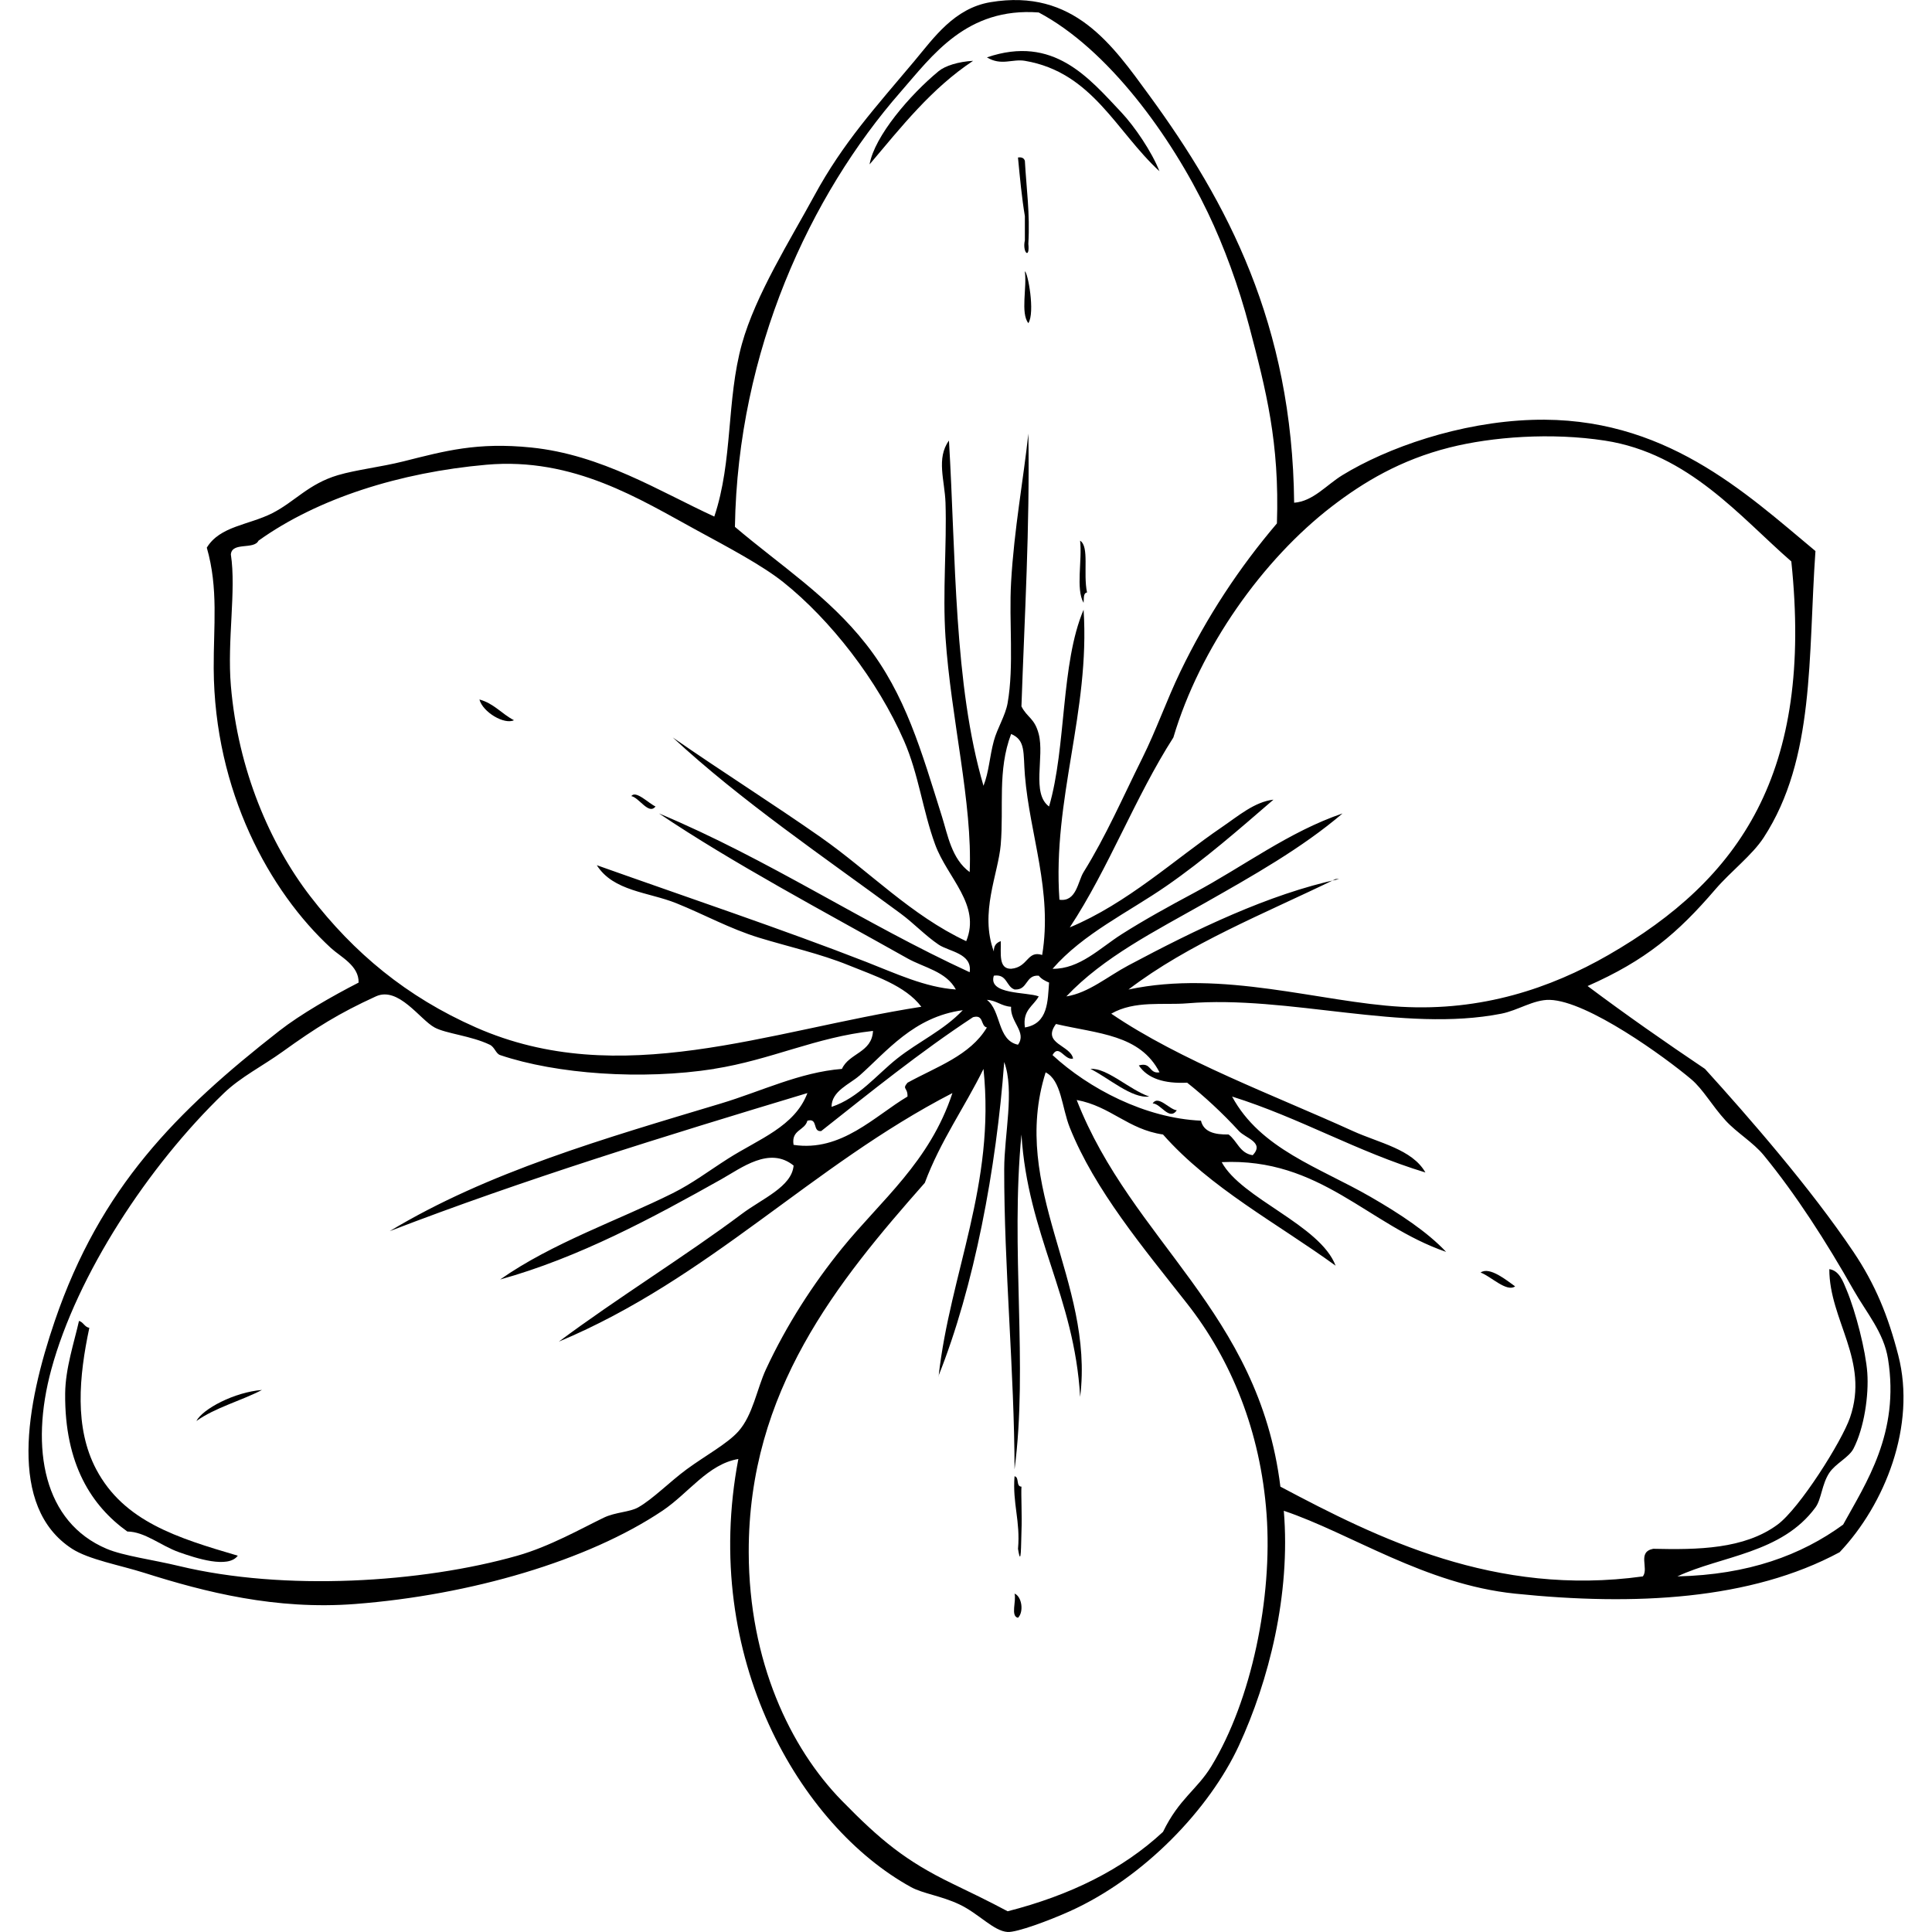
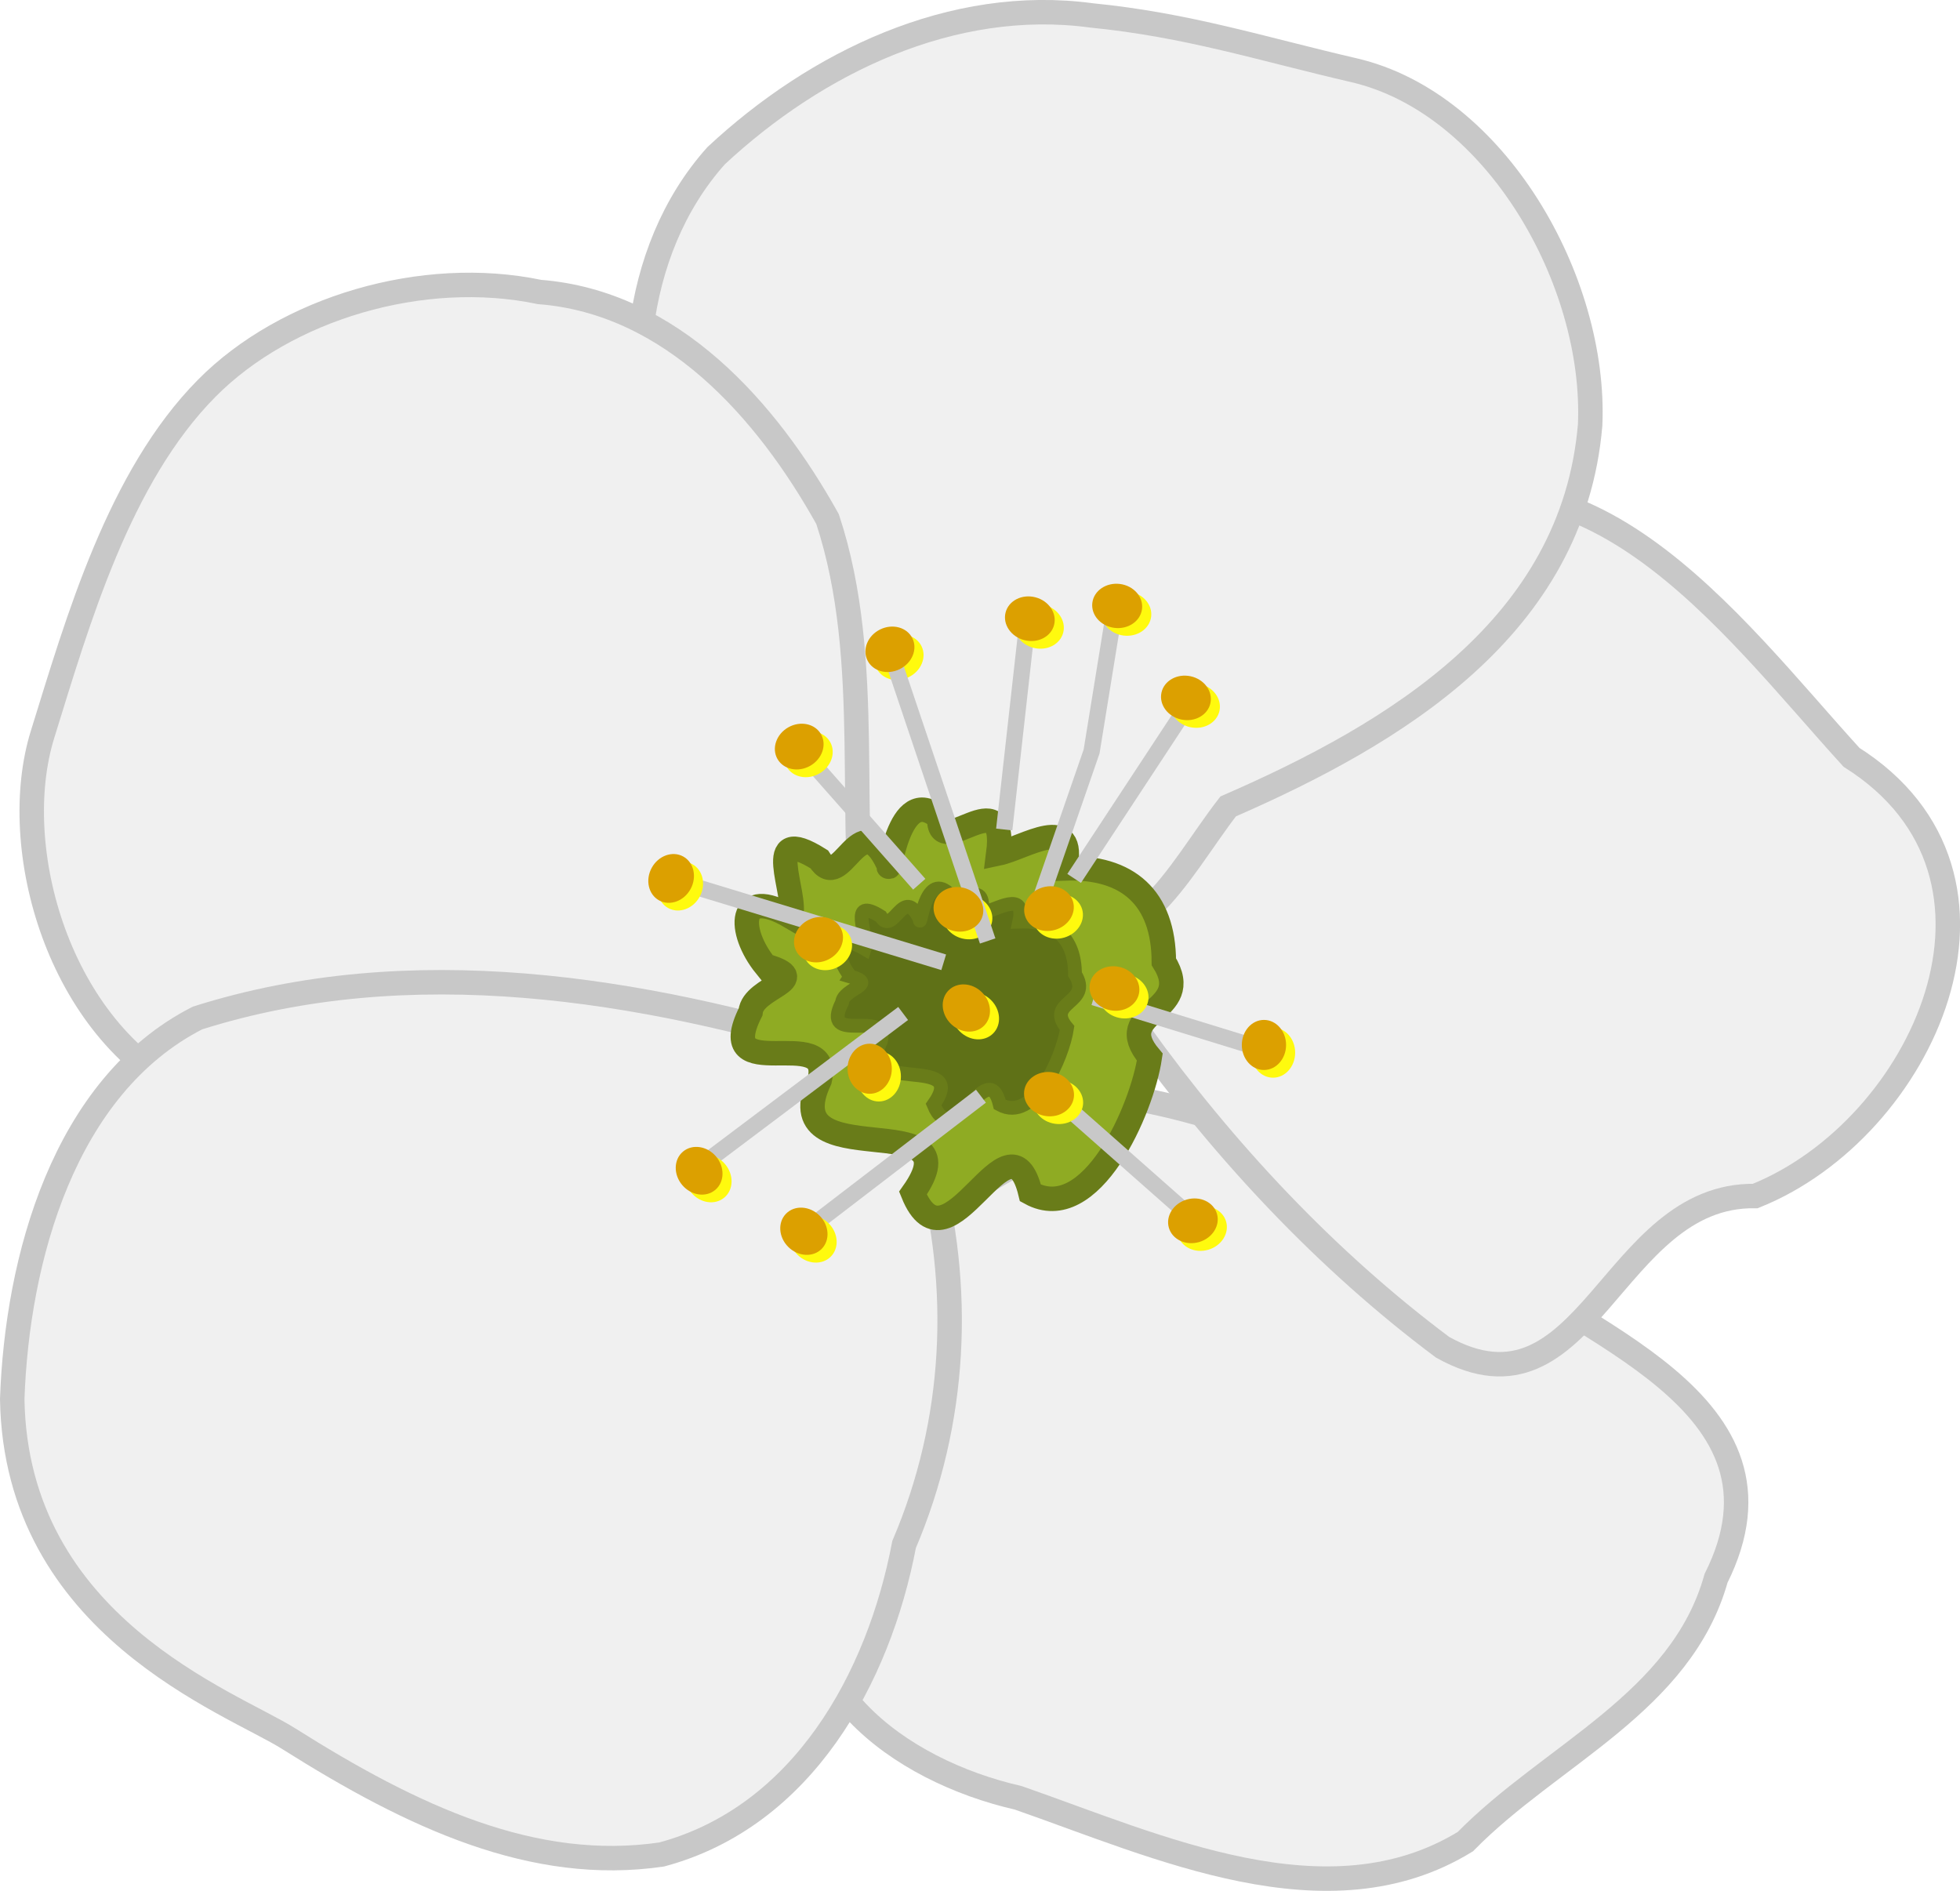
- <svg xmlns="http://www.w3.org/2000/svg" id="Layer_1" style="enable-background:new 0 0 263.684 271.696" xml:space="preserve" viewBox="0 0 263.684 271.696" version="1.1" y="0px" x="0px" height="516" width="516" bordercolor="white">
-   <path style="clip-rule:evenodd;fill-rule:evenodd" d="m159.06 24.09c-6.107-5.596-9.423-13.925-18.933-15.536-1.776-0.301-3.318 0.742-5.342-0.485 9.364-3.204 14.33 2.884 18.936 7.768 1.8 1.922 4.23 5.457 5.33 8.253z" />
-   <path style="clip-rule:evenodd;fill-rule:evenodd" d="m132.84 8.554c-5.84 3.866-10.11 9.302-14.56 14.566 0.693-3.973 5.69-9.793 9.709-13.108 0.92-0.762 2.78-1.342 4.85-1.458z" />
-   <path style="clip-rule:evenodd;fill-rule:evenodd" d="m139.15 22.148c0.564-0.079 0.865 0.107 0.972 0.485 0.21 3.837 0.737 7.355 0.486 11.652 0.236 2.286-0.875 1.174-0.486-0.486v-3.399c-0.44-2.629-0.7-5.439-0.97-8.252z" />
-   <path style="clip-rule:evenodd;fill-rule:evenodd" d="m140.12 38.169c0.405 0.068 1.468 5.78 0.486 7.282-1.12-1.469-0.17-5.007-0.49-7.282z" />
-   <path style="clip-rule:evenodd;fill-rule:evenodd" d="m147.89 76.038c1.323 0.826 0.403 4.54 0.972 7.283-0.568 0.078-0.41 0.885-0.485 1.457-1.12-1.952-0.17-5.983-0.49-8.74z" />
-   <path style="clip-rule:evenodd;fill-rule:evenodd" d="m63.417 98.37c2.038 0.551 3.146 2.033 4.855 2.913-1.327 0.66-4.373-1.11-4.855-2.91z" />
-   <path style="clip-rule:evenodd;fill-rule:evenodd" d="m158.09 155.17c0.784-1.219 2.337 0.863 3.4 0.97-1.08 1.52-2.25-0.95-3.4-0.97z" />
-   <path style="clip-rule:evenodd;fill-rule:evenodd" d="m7.1 185.76c0.638 0.17 0.764 0.854 1.457 0.973-1.455 6.835-2.13 14.049 0.971 19.904 3.875 7.315 11.37 9.631 19.905 12.138-1.348 1.847-5.876 0.352-8.252-0.486-2.563-0.904-4.806-2.892-7.283-2.914-4.973-3.562-8.834-9.403-8.74-19.419 0.034-3.55 1.278-7.21 1.942-10.19z" />
-   <path style="clip-rule:evenodd;fill-rule:evenodd" d="m138.67 207.61c0.699 0.109 0.17 1.448 0.972 1.456-0.074 1.126 0.093 3.999 0 6.312-0.064 1.634-0.02 5.364-0.485 2.429 0.35-3.93-0.79-6.34-0.49-10.2z" />
-   <path style="clip-rule:evenodd;fill-rule:evenodd" d="m138.67 224.11c1.023 0.396 1.334 2.558 0.486 3.397-1.09-0.21-0.2-2.39-0.49-3.4z" />
-   <path style="clip-rule:evenodd;fill-rule:evenodd" d="m177.99 70.698c2.669-0.196 4.52-2.491 6.798-3.885 6.281-3.845 16.447-7.441 26.7-7.768 18.502-0.588 29.921 10.218 39.812 18.449-1.049 14.888-0.041 29.177-7.283 40.295-1.612 2.476-4.639 4.77-6.796 7.283-5.3 6.175-9.794 9.992-17.963 13.594 5.367 4.02 10.895 7.88 16.505 11.653 6.151 6.785 14.836 16.744 20.877 25.729 3.064 4.557 4.88 8.99 6.312 14.566 2.543 9.884-1.883 20.944-8.251 27.673-12.489 6.725-28.816 7.562-45.638 5.826-12.706-1.312-23.113-8.485-32.528-11.653 0.983 11.801-2.13 23.968-6.312 33.014-4.113 8.897-13.314 18.588-23.789 23.305-2.941 1.326-7.453 2.993-8.739 2.914-1.981-0.125-4.052-2.588-6.797-3.884-2.531-1.199-5.125-1.51-6.796-2.43-15.559-8.56-29.593-32.268-24.275-60.201-4.274 0.716-6.975 4.799-10.681 7.282-10.478 7.028-26.987 11.86-43.208 13.109-11.167 0.86-21.096-1.67-29.616-4.37-3.427-1.087-7.836-1.871-10.195-3.397-9.089-5.888-6.444-20.285-2.427-32.043 6.419-18.786 17.099-29.474 31.557-40.781 3.017-2.359 7.5-4.915 11.167-6.796 0.061-2.386-2.519-3.604-3.885-4.856-8.639-7.94-16.4-22.06-16.492-39.32-0.032-5.942 0.683-11.234-0.971-16.992 1.851-3.046 5.886-3.159 9.225-4.854 3.147-1.6 5.07-4.112 9.223-5.341 2.568-0.759 6.052-1.144 9.225-1.942 5.827-1.464 10.351-2.721 17.964-1.942 9.882 1.013 17.991 6.15 25.731 9.71 2.636-7.846 1.694-16.386 3.884-24.274 1.91-6.881 6.795-14.616 10.195-20.877 4.044-7.447 8.658-12.467 14.079-18.934 2.69-3.21 5.575-7.399 10.681-8.253 11.721-1.961 17.163 6.042 22.335 13.108 10.96 15.002 20.12 32.209 20.37 57.289zm5.83 52.922c-10.02 4.868-20.688 9.087-29.128 15.536 13.21-2.814 26.982 1.788 38.354 2.428 11.28 0.633 20.944-2.571 29.131-7.282 18.552-10.679 28.842-25.632 25.729-55.347-7.155-6.217-14.425-15.177-26.215-16.992-7.546-1.161-15.846-0.541-21.849 0.971-6.936 1.748-12.132 4.897-16.507 8.253-9.741 7.476-18.592 19.914-22.331 32.528-5.377 8.381-9.099 18.413-14.565 26.702 8.074-3.362 14.803-9.613 21.361-14.079 2.347-1.598 4.622-3.578 7.281-3.884-4.793 4.136-9.656 8.403-15.049 12.137-5.386 3.729-11.695 6.687-16.021 11.652 3.805 0.049 6.657-2.913 9.71-4.855 3.204-2.038 6.752-3.986 10.195-5.827 6.93-3.703 13.36-8.612 20.877-11.166-5.708 4.875-12.671 8.793-19.419 12.623-6.891 3.908-14.177 7.558-19.421 13.107 3.119-0.489 5.77-2.789 8.739-4.368 9.437-5.021 19.642-9.99 29.614-12.138h-0.47zm-35.44-0.98c3.152-5.069 5.478-10.443 8.253-16.021 1.97-3.959 3.43-8.173 5.34-12.138 3.762-7.805 8.341-14.705 13.594-20.875 0.379-11.372-1.531-18.729-3.884-27.674-1.486-5.656-3.566-11.305-5.826-16.021-5.217-10.891-14.101-23.029-23.788-28.158-10.164-0.759-14.981 6.091-19.42 11.166-12.704 14.525-22.899 36.384-23.304 61.172 6.513 5.523 13.151 9.76 18.449 16.507 5.546 7.062 7.766 15.01 10.68 24.275 0.79 2.512 1.348 5.927 3.885 7.768 0.424-9.645-2.636-21.64-3.399-33.013-0.425-6.354 0.196-12.974 0-18.934-0.103-3.117-1.332-6.228 0.485-8.739 0.973 16.297 0.671 34.333 4.856 48.549 0.78-1.965 0.845-4.047 1.455-6.312 0.486-1.802 1.626-3.531 1.942-5.339 0.913-5.219 0.166-11.368 0.486-16.993 0.422-7.428 1.738-14.448 2.428-20.876 0.213 13.322-0.538 25.678-0.973 38.354 0.807 1.591 1.838 1.623 2.429 3.884 0.835 3.201-1.058 8.371 1.455 10.195 2.45-8.393 1.62-20.066 4.856-27.672 0.924 14.383-4.394 26.586-3.398 40.781 2.4 0.35 2.58-2.57 3.4-3.89zm-36.9-4.85c6.74 4.725 12.659 10.949 20.392 14.565 2.104-5.125-2.647-8.884-4.37-13.594-1.76-4.816-2.306-9.836-4.369-14.565-3.729-8.545-10.353-17.039-16.992-22.333-2.969-2.366-7.781-4.912-12.138-7.282-7.986-4.343-17.324-10.314-29.615-9.225-12.136 1.076-23.699 4.71-32.043 10.681-0.637 1.305-3.751 0.132-3.884 1.942 0.772 5.067-0.537 12.078 0 18.449 1.002 11.853 5.515 22.279 11.167 29.616 6.13 7.956 13.526 14.141 23.304 18.448 20.221 8.909 40.977 0.475 62.629-2.912-2.26-2.998-6.632-4.373-10.196-5.826-4.047-1.648-8.479-2.617-12.622-3.884-4.129-1.264-7.793-3.308-11.652-4.855-3.92-1.571-8.851-1.669-11.167-5.341 12.563 4.472 26.301 9.08 37.869 13.594 4.167 1.626 8.296 3.584 12.623 3.884-1.364-2.546-4.504-3.082-6.797-4.37-11.763-6.606-24.587-13.403-34.955-20.391 15.513 6.495 28.625 15.393 43.694 22.333 0.407-2.669-2.92-2.899-4.37-3.884-1.884-1.279-3.486-3-5.341-4.37-10.806-7.969-22.506-15.905-32.042-24.76 6.991 4.86 13.982 9.25 20.882 14.08zm25.25 0.97c-0.355 4.169-2.999 9.575-0.973 15.05-0.025-0.835 0.376-1.245 0.973-1.456 0.055 1.724-0.352 3.911 1.456 3.884 2.436-0.209 2.22-2.619 4.369-1.942 1.476-8.985-1.74-16.869-2.428-25.246-0.261-3.18 0.139-4.958-1.941-5.827-1.94 5.13-1.01 10.27-1.46 15.55zm5.34 21.36c-0.737 1.367-2.3 1.909-1.942 4.37 3.307-0.549 3.192-3.773 3.397-6.31-0.572-0.237-1.1-0.518-1.455-0.972-1.915-0.135-1.484 2.074-3.4 1.941-1.209-0.406-1.02-2.214-2.912-1.941-0.87 2.7 4.67 2.27 6.3 2.91zm-45.639 10.2c-10.149 1.596-22.194 0.73-30.101-1.944-0.617-0.207-0.762-1.122-1.457-1.456-2.646-1.27-6.15-1.551-7.768-2.428-2.062-1.116-5.072-5.821-8.253-4.37-5.188 2.371-8.428 4.401-13.108 7.768-2.78 2.004-5.908 3.572-8.253 5.828-10.674 10.269-20.664 25.568-24.274 38.838-3.052 11.217-1.044 21.515 7.769 25.247 2.376 1.007 6.503 1.536 10.195 2.428 14.802 3.565 34.132 2.364 47.577-1.456 4.553-1.294 9.012-3.833 12.138-5.342 1.66-0.8 3.63-0.763 4.855-1.456 2.035-1.149 4.463-3.625 6.797-5.34 2.607-1.916 5.735-3.604 7.282-5.342 2.054-2.307 2.598-5.97 3.884-8.739 2.892-6.223 6.628-11.995 10.681-16.991 5.481-6.756 12.352-12.163 15.536-21.847-19.859 10.241-34.133 26.068-55.346 34.954 8.153-6.089 17.929-12.113 25.731-17.961 2.874-2.157 7.037-3.82 7.282-6.8-3.392-2.742-7.322 0.33-10.195 1.944-9.614 5.396-19.96 10.991-31.071 14.079 7.295-5.131 16.637-8.327 24.274-12.138 2.795-1.396 5.03-3.109 7.768-4.855 4.346-2.771 9.392-4.508 11.167-9.224-20.022 6.031-39.936 12.173-58.745 19.419 13.834-8.341 30.182-13.022 46.607-17.963 5.659-1.703 11.042-4.376 16.992-4.854 1.002-2.236 4.212-2.263 4.37-5.342-8.09 0.89-14.33 4.07-22.329 5.33zm42.719-3.4c1.29-1.764-1.12-3.185-0.97-5.34-1.377-0.083-2.023-0.889-3.4-0.972 2.04 1.53 1.43 5.69 4.37 6.31zm28.65 16.51c2.781 5.149 13.84 8.812 16.021 14.564-8.253-5.989-17.596-10.887-24.274-18.449-4.944-0.719-7.353-3.975-12.138-4.855 7.771 19.903 25.608 29.741 28.645 54.375 13.69 7.266 30.221 15.5 50.978 12.623 0.871-1.161-0.846-3.429 1.456-3.883 6.254 0.146 12.791 0.059 17.479-3.398 3.12-2.302 9.054-11.738 10.193-15.051 2.767-8.026-2.917-13.687-2.911-20.875 1.414 0.197 1.939 1.752 2.428 2.912 1.294 3.087 2.69 8.583 2.914 11.651 0.227 3.164-0.431 7.749-1.944 10.681-0.64 1.239-2.532 2.091-3.397 3.4-1.06 1.598-1.108 3.716-1.942 4.854-4.759 6.497-13.293 6.819-19.421 9.709 9.969-0.229 17.412-2.98 23.305-7.281 3.219-5.863 7.983-12.878 6.312-23.305-0.601-3.743-3.026-6.478-4.855-9.709-3.828-6.772-8.084-13.395-12.623-18.934-1.462-1.789-3.789-3.164-5.34-4.855-1.97-2.153-3.159-4.392-4.854-5.828-3.635-3.073-14.575-11.032-19.905-11.165-2.26-0.056-4.453 1.481-6.798 1.942-13.811 2.718-29.937-2.644-44.182-1.456-3.332 0.276-7.386-0.438-10.679 1.456 9.699 6.609 23.062 11.534 33.983 16.507 3.667 1.669 8.358 2.558 10.196 5.825-9.681-2.941-17.586-7.66-27.187-10.679 3.979 7.376 12.247 9.95 19.419 14.077 4.18 2.406 8.044 4.964 10.679 7.768-10.98-3.77-17.66-13.28-31.57-12.62zm-50.98-12.14c-1.333 1.179-3.898 2.144-3.884 4.37 3.796-1.259 6.348-4.521 9.225-6.798 3.055-2.418 6.519-3.945 9.225-6.796-6.9 0.92-10.7 5.82-14.56 9.23zm16.02-8.25c-7.515 4.946-14.4 10.521-21.362 16.021-1.276 0.144-0.382-1.883-1.942-1.456-0.37 1.41-2.3 1.259-1.942 3.397 6.722 1.023 11.43-4.081 16.021-6.795 0.044-1.326-0.808-0.979 0-1.944 4.07-2.24 8.807-3.816 11.165-7.768-0.93-0.2-0.38-1.88-1.94-1.45zm14.08 5.82c-1.209 0.346-1.995-2.138-2.912-0.486 5.089 4.698 13.024 8.882 20.877 9.226 0.367 1.572 1.9 1.981 3.884 1.941 1.213 0.892 1.559 2.649 3.397 2.914 1.699-1.806-1.007-2.378-1.941-3.399-2.345-2.562-4.917-4.927-7.284-6.798-3.226 0.154-5.562-0.585-6.795-2.426 1.813-0.52 1.383 1.205 2.911 0.97-2.735-5.327-8.639-5.419-14.562-6.798-2.05 2.79 2.05 2.95 2.41 4.87zm-18.93 44.67c1.63-14.553 8.008-26.945 6.312-43.207-2.664 5.428-6.06 10.122-8.254 16.021-12.271 13.907-24.81 29.233-24.761 51.947 0.034 15.357 5.828 27.517 13.108 34.954 5.42 5.539 8.951 8.465 15.536 11.653 2.552 1.234 5.033 2.422 7.768 3.884 8.761-2.242 16.147-5.861 21.847-11.167 2.273-4.681 4.772-5.903 6.798-9.224 5.653-9.277 8.623-23.7 7.768-35.442-0.848-11.64-4.961-21.71-11.168-29.614-6.173-7.864-12.99-15.978-16.505-24.759-1.138-2.845-1.175-6.649-3.399-7.77-5.118 16.29 6.87 29.354 4.855 45.636-0.83-14.22-7.366-22.733-8.254-36.896-1.576 16.28 0.952 32.323-0.972 47.094-0.023-13.611-1.479-28.548-1.454-42.239 0.008-4.856 1.481-11.023 0-15.05-1.11 14.99-4.22 31.61-9.26 44.19z" />
-   <path style="clip-rule:evenodd;fill-rule:evenodd" d="m84.78 111.96c0.604-0.884 2.479 1.048 3.397 1.456-0.945 1.23-2.289-1.24-3.397-1.46z" />
-   <path style="clip-rule:evenodd;fill-rule:evenodd" d="m149.35 150.32c2.296-0.184 5.479 2.928 8.254 3.884-2.43 0.33-5.76-2.65-8.25-3.88z" />
-   <path style="clip-rule:evenodd;fill-rule:evenodd" d="m204.21 178.96c1.256-0.907 3.707 1.13 4.855 1.941-1.2 0.86-3.41-1.42-4.85-1.94z" />
-   <path style="clip-rule:evenodd;fill-rule:evenodd" d="m32.832 195.47c-2.984 1.547-6.583 2.479-9.225 4.369 0.895-1.7 5.327-4.06 9.225-4.37z" />
+ <svg xmlns="http://www.w3.org/2000/svg" id="svg2" viewBox="0 0 300.53 289.93" version="1.1">
+   <g id="layer1" transform="translate(-230.84 -320.35)">
+     <g id="g3952">
+       <path id="path2830" style="stroke:#c8c8c8;stroke-width:3.75;fill:#f0f0f0" d="m372.5 507.01c-3.911 17.306-12.948 33.067-16.811 50.164-5.637 21.22 12.998 34.661 31.281 38.841 21.364 7.437 47.476 19.659 68.561 6.711 13.082-13.355 33.081-21.263 38.432-40.364 13.613-27.23-21.325-37.48-37.49-50.85-15.504-11.002-33.97-19.606-52.173-22.82-10.599 6.106-21.199 12.212-31.798 18.319z" />
+       <path id="path2832" style="stroke:#c8c8c8;stroke-width:3.75;fill:#f0f0f0" d="m405.52 478.72c13.012 18.114 28.678 34.877 46.517 48.21 22.261 12.39 25.84-23.541 47.932-23.19 25.639-10.243 43.591-49.066 14.764-67.268-18.503-20.285-42.013-53.324-73.474-35.321-18.961 3.278-29.656 20.383-34.008 37.612-4.351 12.895-3.197 26.7-1.732 39.957z" />
+       <path id="path2834" style="stroke:#c8c8c8;stroke-width:3.75;fill:#f0f0f0" d="m359.29 459.86c-3.975-22.27-23.634-37.271-27.169-59.585-6.037-18.615-4.705-41.253 8.527-56.052 15.359-14.309 36.205-24.397 57.568-21.508 14.695 1.454 25.986 5.097 40.229 8.404 21.719 5.042 37.176 32.286 36.214 54.39-2.624 31.033-29.928 47.349-55.502 58.49-7.863 10.157-14.389 25.049-29.355 19.06-10.17-1.066-20.341-2.132-30.511-3.199z" />
+       <path id="path2836" style="stroke:#c8c8c8;stroke-width:3.75;fill:#f0f0f0" d="m346.43 489.15c-28.772 1.774-58.295 5.119-86.684-1.163-19.94-9.695-27.772-37.664-22.387-55.011 5.416-17.449 11.706-39.495 25.198-53.112 12.125-12.237 33.058-18.498 51.009-14.742 20.256 1.575 34.848 18.088 44.167 34.825 7.282 22.047 2.588 46.34 6.198 69.203-5.833 6.667-11.667 13.333-17.5 20z" />
+       <path id="path2838" style="stroke:#c8c8c8;stroke-width:3.75;fill:#f0f0f0" d="m361.07 481.65c-32.117-9.799-67.261-15.554-99.947-5.21-20.534 10.482-27.668 37.06-28.408 58.446 0.575 34.852 33.497 46.444 42.4 52.063 19.072 12.036 37.537 20.632 57.179 17.754 21.577-5.804 33.267-26.969 37.171-47.533 8.021-18.811 9.003-39.426 3.622-58.954l-12.018-16.566z" />
+       <path id="path2967" style="stroke:#697c19;stroke-width:3.75;fill:#8fab23" d="m348.21 468.43c-4.315-5.339-4.314-12.357 3.875-7.519 1.137-3.424-4.745-14.535 4.366-8.799 3.432 5.506 6.15-8.83 10.596 0.763 0.12 3.099 1.354-12.864 7.821-7.106-0.281 6.876 10.541-6.133 9.044 5.448 4.023-0.846 12.118-6.374 10.225 2.288 9.665-0.352 15.121 4.546 15.157 14.304 4.998 7.993-8.321 7.335-2.153 14.632-1.178 7.999-9.023 25.927-18.302 20.831-3.321-13.793-12.63 13.349-18.017 0.023 10.127-14.29-21.591-1.814-14.295-17.342 2.055-8.931-16.577 1.465-10.601-10.439 0.386-3.915 9.987-4.865 2.285-7.085z" />
+       <path id="path2967-3" style="stroke:#697c19;stroke-width:2.114;fill:#5f7117" d="m361.24 470.07c-2.432-3.01-2.431-6.965 2.184-4.238 0.641-1.93-2.674-8.193 2.461-4.96 1.934 3.104 3.467-4.977 5.973 0.43 0.068 1.747 0.763-7.251 4.409-4.005-0.158 3.876 5.942-3.457 5.098 3.071 2.267-0.477 6.831-3.593 5.763 1.29 5.448-0.198 8.523 2.562 8.543 8.063 2.817 4.505-4.69 4.134-1.214 8.248-0.664 4.509-5.086 14.614-10.316 11.742-1.872-7.775-7.119 7.524-10.156 0.013 5.708-8.055-12.17-1.022-8.058-9.775 1.158-5.034-9.344 0.826-5.976-5.884 0.218-2.207 5.629-2.743 1.288-3.994z" />
+       <path id="path2840" style="stroke:#c8c8c8;stroke-width:2.5;fill:none" d="m390.18 458.79 8.036-23.214 3.214-19.821" />
+       <path id="path2842" style="stroke:#c8c8c8;stroke-width:2.5;fill:none" d="m384.82 447.54 3.393-30.357" />
+       <path id="path2846" style="stroke:#c8c8c8;stroke-width:2.5;fill:none" d="m395.54 455.04 17.143-26.071" />
+       <path id="path2848" style="stroke:#c8c8c8;stroke-width:2.5;fill:none" d="m398.57 473.26 23.214 7.143" />
+       <path id="path2850" style="stroke:#c8c8c8;stroke-width:2.5;fill:none" d="m390.71 486.83 23.04 20.35" />
+       <path id="path2852" style="stroke:#c8c8c8;stroke-width:2.5;fill:none" d="m381.25 488.43-26.786 20.536" />
+       <path id="path2854" style="stroke:#c8c8c8;stroke-width:2.5;fill:none" d="m369.32 475.75-30.389 22.859" />
+       <path id="path2856" style="stroke:#c8c8c8;stroke-width:2.5;fill:none" d="m375.54 467.9-40.54-12.32" />
+       <path id="path2858" style="stroke:#c8c8c8;stroke-width:2.5;fill:none" d="m371.79 455.93-17.5-19.821" />
+       <g id="g3867" transform="translate(258.58 -26.203)">
+         <path id="path2862-1-6" style="fill:#fffa0e" d="m397.68 472.45c0 2.12-1.519 3.839-3.393 3.839s-3.393-1.719-3.393-3.839 1.519-3.839 3.393-3.839c1.874 0 3.393 1.719 3.393 3.839z" transform="translate(-226.83 35.51)" />
+         <path id="path2862-4-1" style="fill:#fffa0e" d="m397.68 472.45c0 2.12-1.519 3.839-3.393 3.839s-3.393-1.719-3.393-3.839 1.519-3.839 3.393-3.839c1.874 0 3.393 1.719 3.393 3.839z" transform="matrix(.27882 .96034 -.96034 .27882 500.35 24.546)" />
+         <path id="path2862-9-8" style="fill:#fffa0e" d="m397.68 472.45c0 2.12-1.519 3.839-3.393 3.839s-3.393-1.719-3.393-3.839 1.519-3.839 3.393-3.839c1.874 0 3.393 1.719 3.393 3.839z" transform="matrix(.87774 .47913 -.47913 .87774 -43.15 -121.18)" />
+         <path id="path2862-8-9" style="fill:#fffa0e" d="m397.68 472.45c0 2.12-1.519 3.839-3.393 3.839s-3.393-1.719-3.393-3.839 1.519-3.839 3.393-3.839c1.874 0 3.393 1.719 3.393 3.839z" transform="matrix(.49338 .86982 -.86982 .49338 312.62 -113.84)" />
+         <path id="path2862-2-2" style="fill:#fffa0e" d="m397.68 472.45c0 2.12-1.519 3.839-3.393 3.839s-3.393-1.719-3.393-3.839 1.519-3.839 3.393-3.839c1.874 0 3.393 1.719 3.393 3.839z" transform="matrix(.70439 -.70981 .70981 .70439 -516.16 483.61)" />
+         <path id="path2862-5-7" style="fill:#fffa0e" d="m397.68 472.45c0 2.12-1.519 3.839-3.393 3.839s-3.393-1.719-3.393-3.839 1.519-3.839 3.393-3.839c1.874 0 3.393 1.719 3.393 3.839z" transform="matrix(.76252 -.64696 .64696 .76252 -525.46 422.08)" />
+         <path id="path2862-7-9" style="fill:#fffa0e" d="m397.68 472.45c0 2.12-1.519 3.839-3.393 3.839s-3.393-1.719-3.393-3.839 1.519-3.839 3.393-3.839c1.874 0 3.393 1.719 3.393 3.839z" transform="matrix(.24863 -.9686 .9686 .24863 -424.08 707.04)" />
+         <path id="path2862-14-5" style="fill:#fffa0e" d="m397.68 472.45c0 2.12-1.519 3.839-3.393 3.839s-3.393-1.719-3.393-3.839 1.519-3.839 3.393-3.839c1.874 0 3.393 1.719 3.393 3.839z" transform="matrix(.12616 -.99201 .99201 .12616 -373.46 772.17)" />
+         <path id="path2862-3-4" style="fill:#fffa0e" d="m397.68 472.45c0 2.12-1.519 3.839-3.393 3.839s-3.393-1.719-3.393-3.839 1.519-3.839 3.393-3.839c1.874 0 3.393 1.719 3.393 3.839z" transform="matrix(.20522 -.97872 .97872 .20522 -387.82 743.68)" />
+         <path id="path2862-52-3" style="fill:#fffa0e" d="m397.68 472.45c0 2.12-1.519 3.839-3.393 3.839s-3.393-1.719-3.393-3.839 1.519-3.839 3.393-3.839c1.874 0 3.393 1.719 3.393 3.839z" transform="matrix(-.44008 -.89796 .89796 -.44008 -140.61 1009.3)" />
+         <path id="path2862-1-2-1" style="fill:#fffa0e" d="m397.68 472.45c0 2.12-1.519 3.839-3.393 3.839s-3.393-1.719-3.393-3.839 1.519-3.839 3.393-3.839c1.874 0 3.393 1.719 3.393 3.839z" transform="translate(-287.28 39.157)" />
+         <path id="path2862-4-2-2" style="fill:#fffa0e" d="m397.68 472.45c0 2.12-1.519 3.839-3.393 3.839s-3.393-1.719-3.393-3.839 1.519-3.839 3.393-3.839c1.874 0 3.393 1.719 3.393 3.839z" transform="matrix(.27882 .96034 -.96034 .27882 478.28 -23.325)" />
+         <path id="path2862-2-1-3" style="fill:#fffa0e" d="m397.68 472.45c0 2.12-1.519 3.839-3.393 3.839s-3.393-1.719-3.393-3.839 1.519-3.839 3.393-3.839c1.874 0 3.393 1.719 3.393 3.839z" transform="matrix(.70439 -.70981 .70981 .70439 -491.26 449.38)" />
+         <path id="path2862-7-6-3" style="fill:#fffa0e" d="m397.68 472.45c0 2.12-1.519 3.839-3.393 3.839s-3.393-1.719-3.393-3.839 1.519-3.839 3.393-3.839c1.874 0 3.393 1.719 3.393 3.839z" transform="matrix(.24863 -.9686 .9686 .24863 -435.04 751.6)" />
+         <path id="path2862-14-8-4" style="fill:#fffa0e" d="m397.68 472.45c0 2.12-1.519 3.839-3.393 3.839s-3.393-1.719-3.393-3.839 1.519-3.839 3.393-3.839c1.874 0 3.393 1.719 3.393 3.839z" transform="matrix(.12616 -.99201 .99201 .12616 -383.91 847.04)" />
+         <path id="path2862-3-5-1" style="fill:#fffa0e" d="m397.68 472.45c0 2.12-1.519 3.839-3.393 3.839s-3.393-1.719-3.393-3.839 1.519-3.839 3.393-3.839c1.874 0 3.393 1.719 3.393 3.839z" transform="matrix(.20522 -.97872 .97872 .20522 -398.77 788.24)" />
+         <path id="path2862-52-7-1" style="fill:#fffa0e" d="m397.68 472.45c0 2.12-1.519 3.839-3.393 3.839s-3.393-1.719-3.393-3.839 1.519-3.839 3.393-3.839c1.874 0 3.393 1.719 3.393 3.839z" transform="matrix(-.44008 -.89796 .89796 -.44008 -151.57 1053.8)" />
+       </g>
+       <path id="path2844" style="stroke:#c8c8c8;stroke-width:2.5;fill:none" d="m382.28 464.63-14.64-43.5" />
+       <path id="path2862-1" style="fill:#dca000" d="m397.68 472.45c0 2.12-1.519 3.839-3.393 3.839s-3.393-1.719-3.393-3.839 1.519-3.839 3.393-3.839c1.874 0 3.393 1.719 3.393 3.839z" transform="translate(30.357 8.125)" />
+       <path id="path2862-4" style="fill:#dca000" d="m397.68 472.45c0 2.12-1.519 3.839-3.393 3.839s-3.393-1.719-3.393-3.839 1.519-3.839 3.393-3.839c1.874 0 3.393 1.719 3.393 3.839z" transform="matrix(.27882 .96034 -.96034 .27882 757.53 -2.839)" />
+       <path id="path2862-9" style="fill:#dca000" d="m397.68 472.45c0 2.12-1.519 3.839-3.393 3.839s-3.393-1.719-3.393-3.839 1.519-3.839 3.393-3.839c1.874 0 3.393 1.719 3.393 3.839z" transform="matrix(.87774 .47913 -.47913 .87774 214.03 -148.56)" />
+       <path id="path2862-8" style="fill:#dca000" d="m397.68 472.45c0 2.12-1.519 3.839-3.393 3.839s-3.393-1.719-3.393-3.839 1.519-3.839 3.393-3.839c1.874 0 3.393 1.719 3.393 3.839z" transform="matrix(.49338 .86982 -.86982 .49338 569.8 -141.23)" />
+       <path id="path2862-2" style="fill:#dca000" d="m397.68 472.45c0 2.12-1.519 3.839-3.393 3.839s-3.393-1.719-3.393-3.839 1.519-3.839 3.393-3.839c1.874 0 3.393 1.719 3.393 3.839z" transform="matrix(.70439 -.70981 .70981 .70439 -258.98 456.22)" />
+       <path id="path2862-5" style="fill:#dca000" d="m397.68 472.45c0 2.12-1.519 3.839-3.393 3.839s-3.393-1.719-3.393-3.839 1.519-3.839 3.393-3.839c1.874 0 3.393 1.719 3.393 3.839z" transform="matrix(.76252 -.64696 .64696 .76252 -268.27 394.7)" />
+       <path id="path2862-7" style="fill:#dca000" d="m397.68 472.45c0 2.12-1.519 3.839-3.393 3.839s-3.393-1.719-3.393-3.839 1.519-3.839 3.393-3.839c1.874 0 3.393 1.719 3.393 3.839z" transform="matrix(.24863 -.9686 .9686 .24863 -166.9 679.66)" />
+       <path id="path2862-14" style="fill:#dca000" d="m397.68 472.45c0 2.12-1.519 3.839-3.393 3.839s-3.393-1.719-3.393-3.839 1.519-3.839 3.393-3.839c1.874 0 3.393 1.719 3.393 3.839z" transform="matrix(.12616 -.99201 .99201 .12616 -116.28 744.79)" />
+       <path id="path2862-3" style="fill:#dca000" d="m397.68 472.45c0 2.12-1.519 3.839-3.393 3.839s-3.393-1.719-3.393-3.839 1.519-3.839 3.393-3.839c1.874 0 3.393 1.719 3.393 3.839z" transform="matrix(.20522 -.97872 .97872 .20522 -130.63 716.3)" />
+       <path id="path2862-52" style="fill:#dca000" d="m397.68 472.45c0 2.12-1.519 3.839-3.393 3.839s-3.393-1.719-3.393-3.839 1.519-3.839 3.393-3.839c1.874 0 3.393 1.719 3.393 3.839z" transform="matrix(-.44008 -.89796 .89796 -.44008 116.57 981.88)" />
+       <path id="path2862-1-2" style="fill:#dca000" d="m397.68 472.45c0 2.12-1.519 3.839-3.393 3.839s-3.393-1.719-3.393-3.839 1.519-3.839 3.393-3.839c1.874 0 3.393 1.719 3.393 3.839z" transform="translate(-30.097 11.772)" />
+       <path id="path2862-4-2" style="fill:#dca000" d="m397.68 472.45c0 2.12-1.519 3.839-3.393 3.839s-3.393-1.719-3.393-3.839 1.519-3.839 3.393-3.839c1.874 0 3.393 1.719 3.393 3.839z" transform="matrix(.27882 .96034 -.96034 .27882 735.46 -50.71)" />
+       <path id="path2862-2-1" style="fill:#dca000" d="m397.68 472.45c0 2.12-1.519 3.839-3.393 3.839s-3.393-1.719-3.393-3.839 1.519-3.839 3.393-3.839c1.874 0 3.393 1.719 3.393 3.839z" transform="matrix(.70439 -.70981 .70981 .70439 -234.07 421.99)" />
+       <path id="path2862-7-6" style="fill:#dca000" d="m397.68 472.45c0 2.12-1.519 3.839-3.393 3.839s-3.393-1.719-3.393-3.839 1.519-3.839 3.393-3.839c1.874 0 3.393 1.719 3.393 3.839z" transform="matrix(.24863 -.9686 .9686 .24863 -177.85 724.22)" />
+       <path id="path2862-14-8" style="fill:#dca000" d="m397.68 472.45c0 2.12-1.519 3.839-3.393 3.839s-3.393-1.719-3.393-3.839 1.519-3.839 3.393-3.839c1.874 0 3.393 1.719 3.393 3.839z" transform="matrix(.12616 -.99201 .99201 .12616 -126.73 819.65)" />
+       <path id="path2862-3-5" style="fill:#dca000" d="m397.68 472.45c0 2.12-1.519 3.839-3.393 3.839s-3.393-1.719-3.393-3.839 1.519-3.839 3.393-3.839c1.874 0 3.393 1.719 3.393 3.839z" transform="matrix(.20522 -.97872 .97872 .20522 -141.59 760.86)" />
+       <path id="path2862-52-7" style="fill:#dca000" d="m397.68 472.45c0 2.12-1.519 3.839-3.393 3.839s-3.393-1.719-3.393-3.839 1.519-3.839 3.393-3.839c1.874 0 3.393 1.719 3.393 3.839z" transform="matrix(-.44008 -.89796 .89796 -.44008 105.62 1026.4)" />
+     </g>
+   </g>
</svg>
